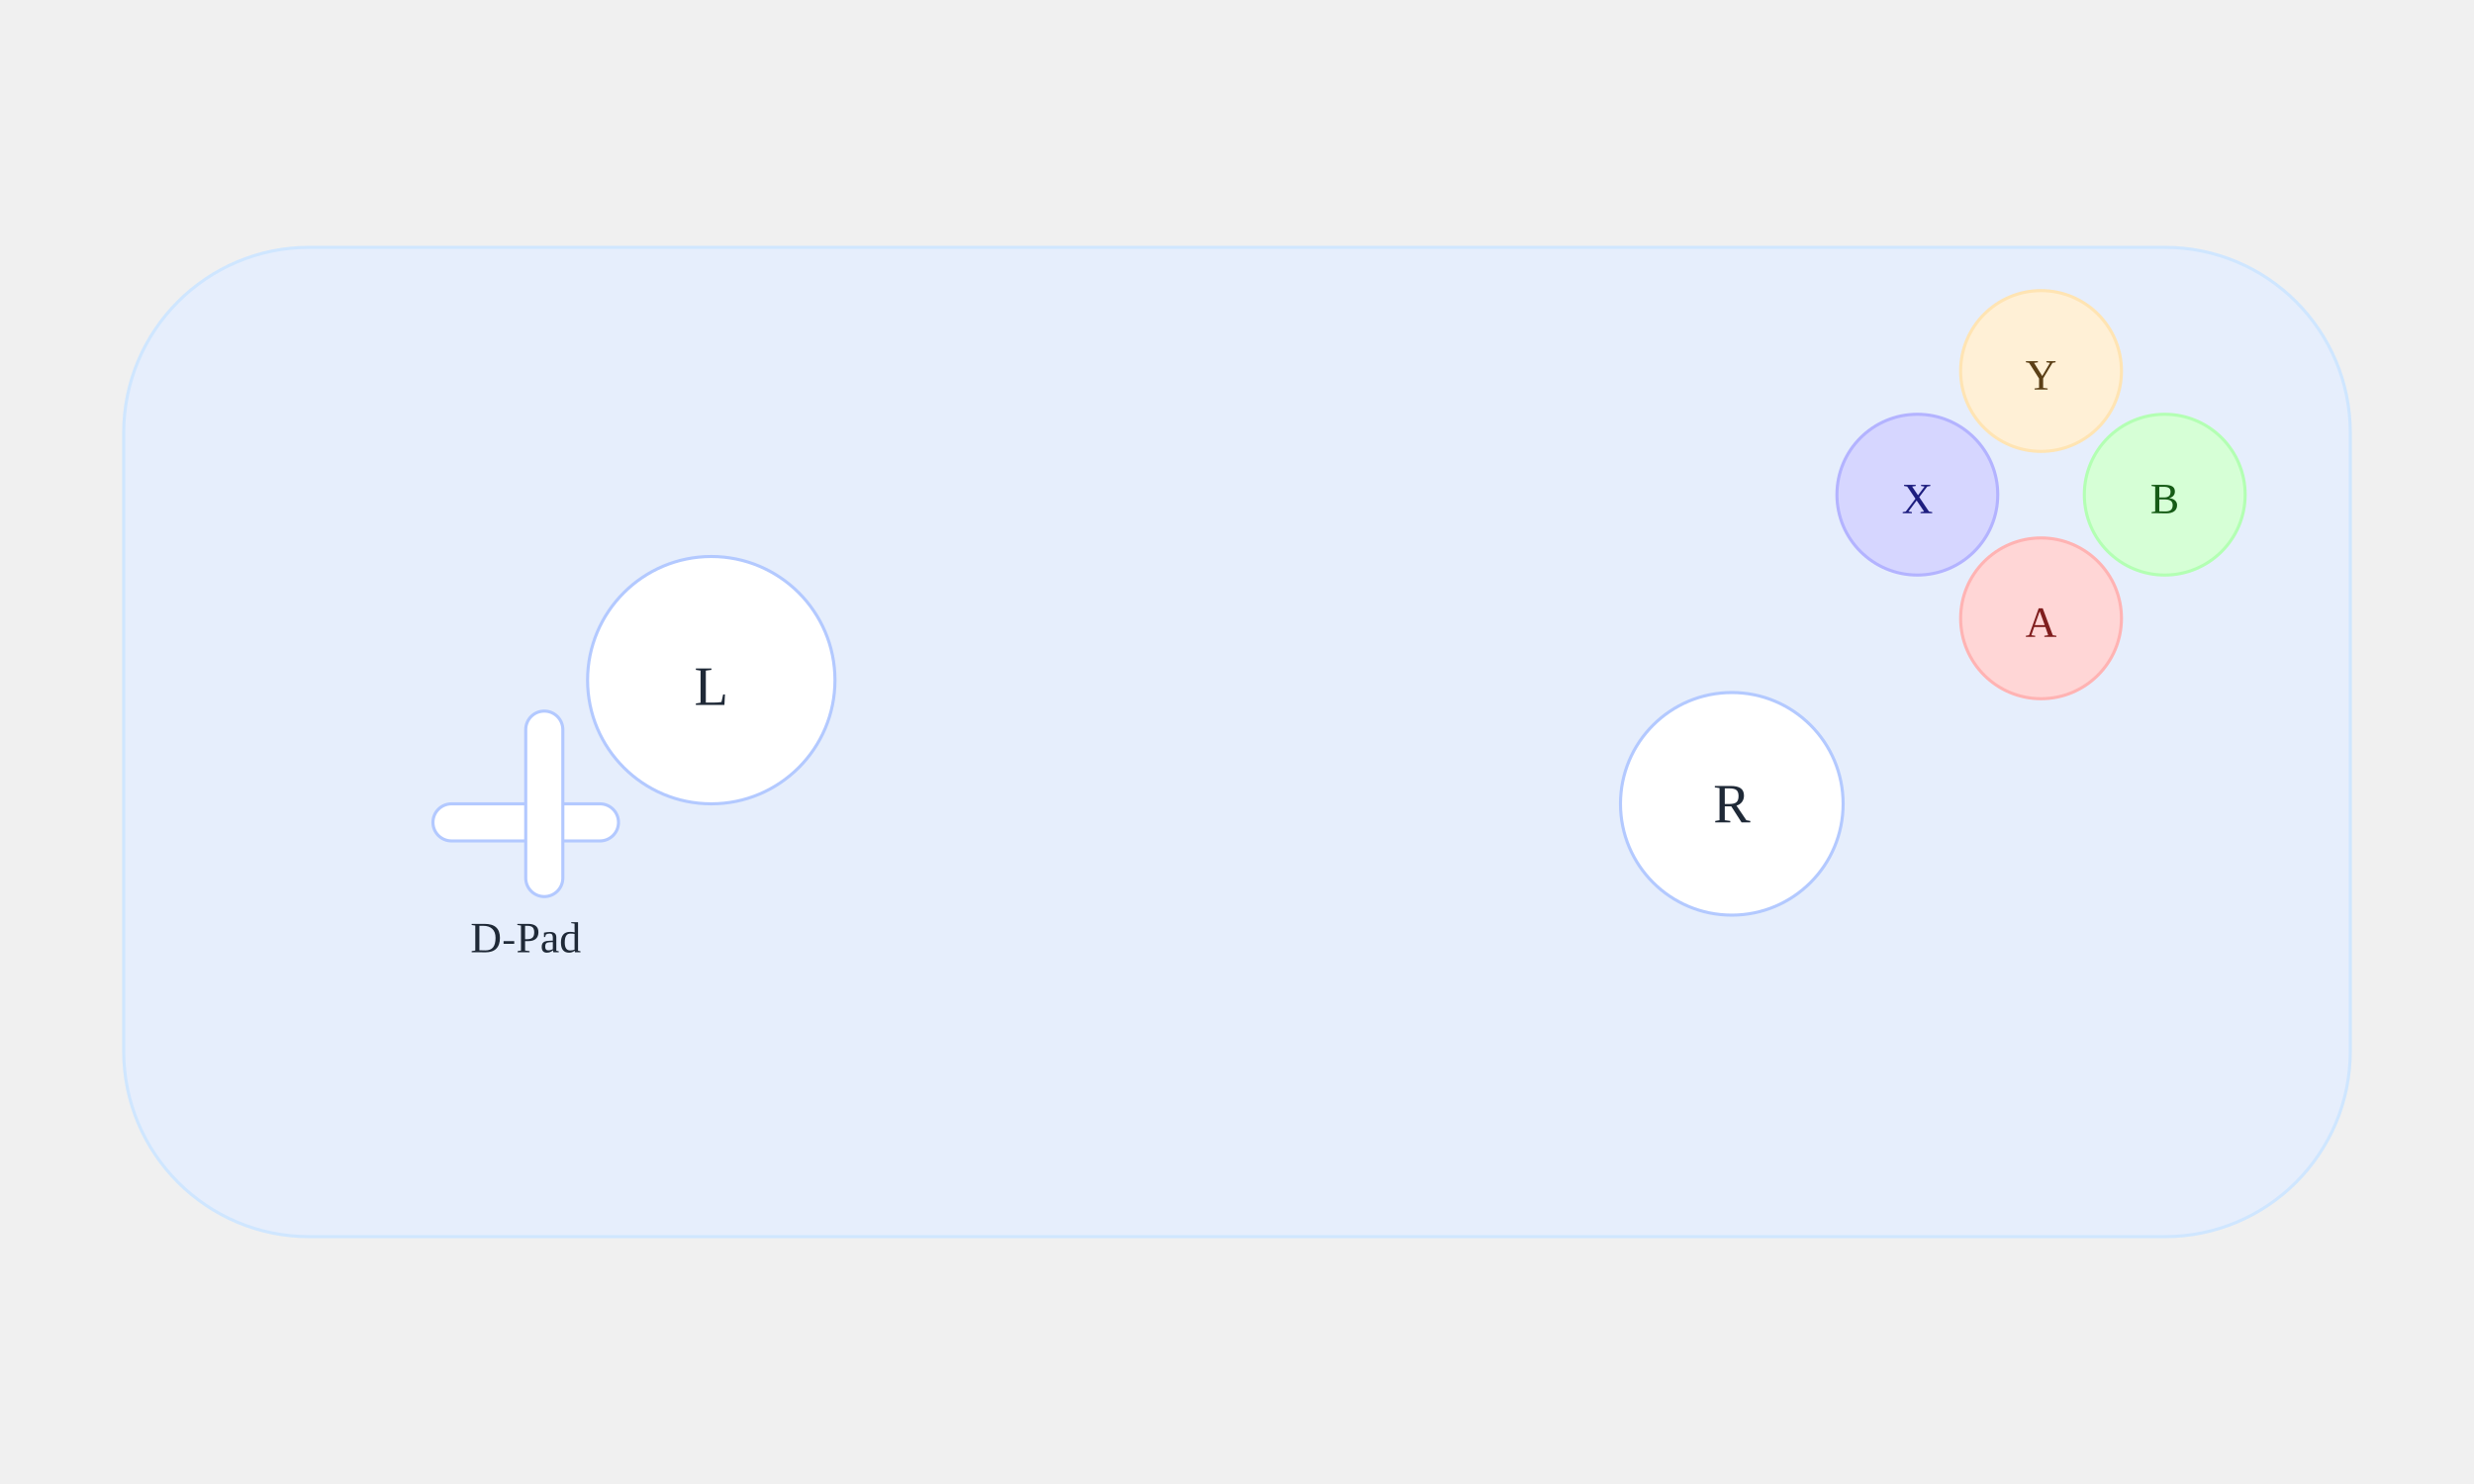
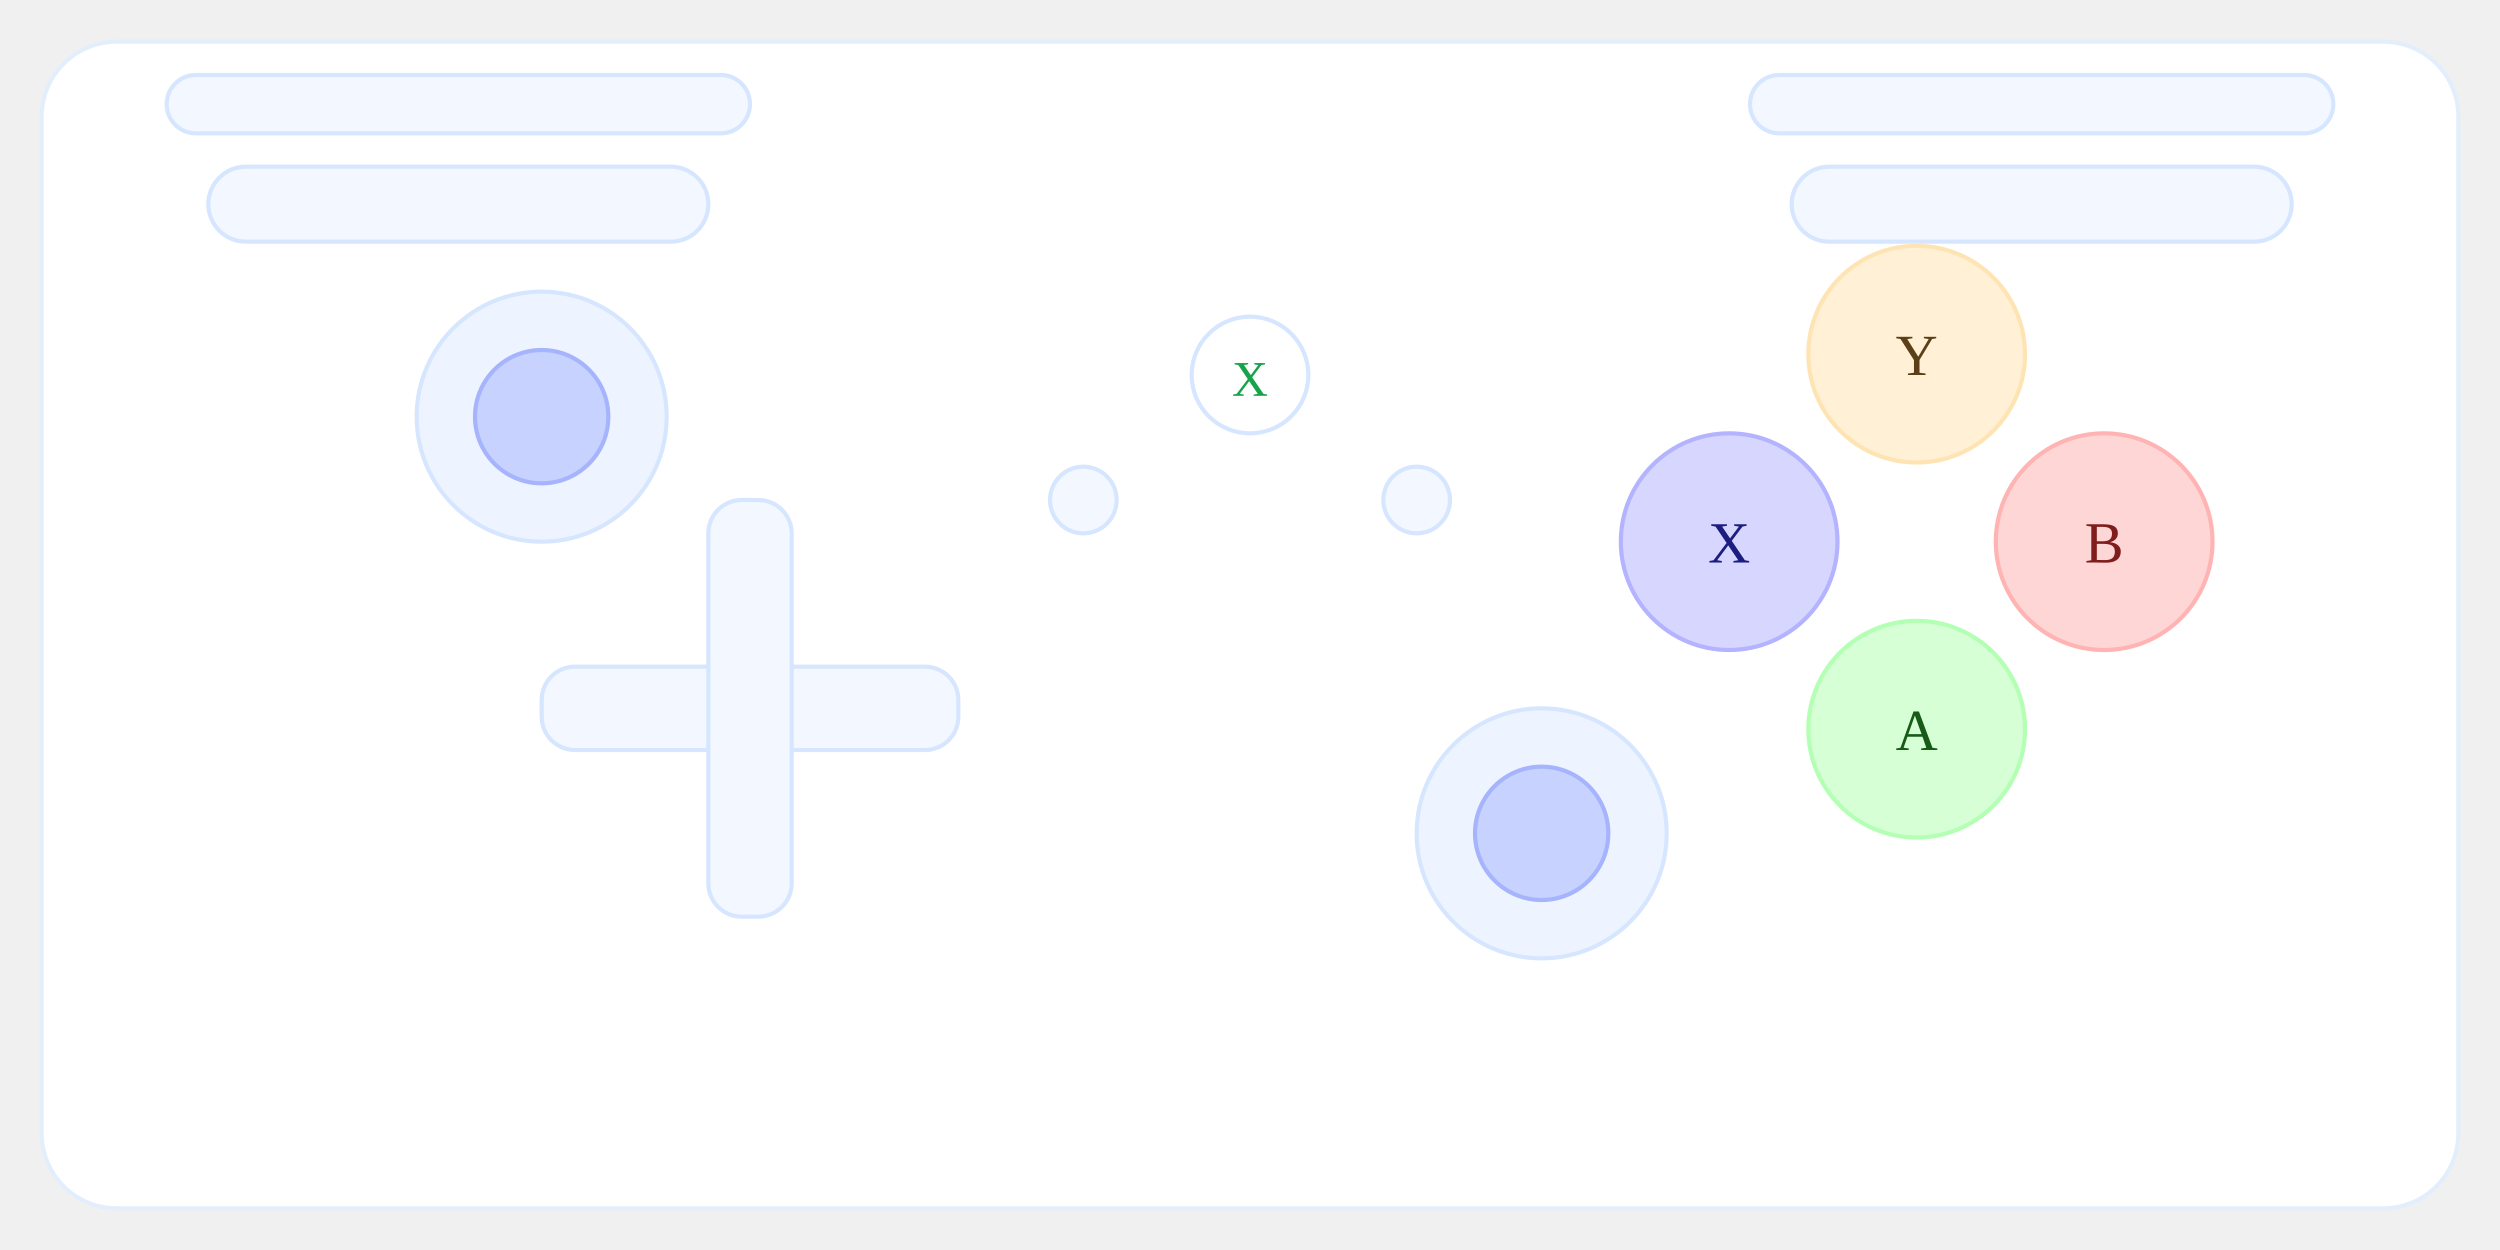
- <svg xmlns="http://www.w3.org/2000/svg" viewBox="0 0 800 480" role="img" aria-labelledby="title desc">
-   <rect x="40" y="80" width="720" height="320" rx="60" fill="#e6eefc" stroke="#cfe6ff" />
-   <circle cx="230" cy="220" r="40" fill="#fff" stroke="#b3c9ff" />
-   <text x="230" y="228" font-size="18" text-anchor="middle" fill="#1f2937">L</text>
-   <rect x="140" y="260" width="60" height="12" rx="6" fill="#fff" stroke="#b3c9ff" />
-   <rect x="170" y="230" width="12" height="60" rx="6" fill="#fff" stroke="#b3c9ff" />
-   <text x="170" y="308" font-size="14" text-anchor="middle" fill="#1f2937">D‑Pad</text>
-   <circle cx="560" cy="260" r="36" fill="#fff" stroke="#b3c9ff" />
-   <text x="560" y="266" font-size="18" text-anchor="middle" fill="#1f2937">R</text>
+ <svg xmlns="http://www.w3.org/2000/svg" viewBox="0 0 600 300" role="img" aria-labelledby="title desc">
+   <rect x="10" y="10" width="580" height="280" rx="18" fill="#fff" stroke="#e3eefc" />
+   <g transform="translate(130,100)">
+     <circle cx="0" cy="0" r="30" fill="#eef4ff" stroke="#d6e6ff" />
+     <circle cx="0" cy="0" r="16" fill="#c7d2fe" stroke="#a5b4fc" />
+   </g>
+   <g transform="translate(180,170)">
+     <rect x="-50" y="-10" width="100" height="20" rx="8" fill="#f3f7ff" stroke="#d6e6ff" />
+     <rect x="-10" y="-50" width="20" height="100" rx="8" fill="#f3f7ff" stroke="#d6e6ff" />
+   </g>
+   <g transform="translate(370,200)">
+     <circle cx="0" cy="0" r="30" fill="#eef4ff" stroke="#d6e6ff" />
+     <circle cx="0" cy="0" r="16" fill="#c7d2fe" stroke="#a5b4fc" />
+   </g>
+   <g transform="translate(460,130)">
+     <circle cx="-45" cy="0" r="26" fill="#d6d6ff" stroke="#b3b3ff" />
+     <text x="-45" y="5" text-anchor="middle" font-size="14" fill="#1d1d7f">X</text>
+     <circle cx="0" cy="-45" r="26" fill="#fff0d6" stroke="#ffe4b3" />
+     <text x="0" y="-40" text-anchor="middle" font-size="14" fill="#5b3f16">Y</text>
+     <circle cx="45" cy="0" r="26" fill="#ffd6d6" stroke="#ffb3b3" />
+     <text x="45" y="5" text-anchor="middle" font-size="14" fill="#7f1d1d">B</text>
+     <circle cx="0" cy="45" r="26" fill="#d6ffd6" stroke="#b3ffb3" />
+     <text x="0" y="50" text-anchor="middle" font-size="14" fill="#165b16">A</text>
+   </g>
  <g>
-     <circle cx="660" cy="200" r="26" fill="#ffd6d6" stroke="#ffb3b3" />
-     <text x="660" y="206" font-size="14" text-anchor="middle" fill="#7f1d1d">A</text>
-     <circle cx="700" cy="160" r="26" fill="#d6ffd6" stroke="#b3ffb3" />
-     <text x="700" y="166" font-size="14" text-anchor="middle" fill="#165b16">B</text>
-     <circle cx="620" cy="160" r="26" fill="#d6d6ff" stroke="#b3b3ff" />
-     <text x="620" y="166" font-size="14" text-anchor="middle" fill="#1d1d7f">X</text>
-     <circle cx="660" cy="120" r="26" fill="#fff0d6" stroke="#ffe4b3" />
-     <text x="660" y="126" font-size="14" text-anchor="middle" fill="#5b3f16">Y</text>
+     <rect x="40" y="18" width="140" height="14" rx="7" fill="#f3f7ff" stroke="#d6e6ff" />
+     <rect x="420" y="18" width="140" height="14" rx="7" fill="#f3f7ff" stroke="#d6e6ff" />
+     <rect x="50" y="40" width="120" height="18" rx="9" fill="#f3f7ff" stroke="#d6e6ff" />
+     <rect x="430" y="40" width="120" height="18" rx="9" fill="#f3f7ff" stroke="#d6e6ff" />
+   </g>
+   <g>
+     <circle cx="300" cy="90" r="14" fill="#ffffff" stroke="#d6e6ff" />
+     <text x="300" y="95" text-anchor="middle" font-size="12" fill="#16a34a">X</text>
+     <circle cx="260" cy="120" r="8" fill="#f3f7ff" stroke="#d6e6ff" />
+     <circle cx="340" cy="120" r="8" fill="#f3f7ff" stroke="#d6e6ff" />
  </g>
</svg>
